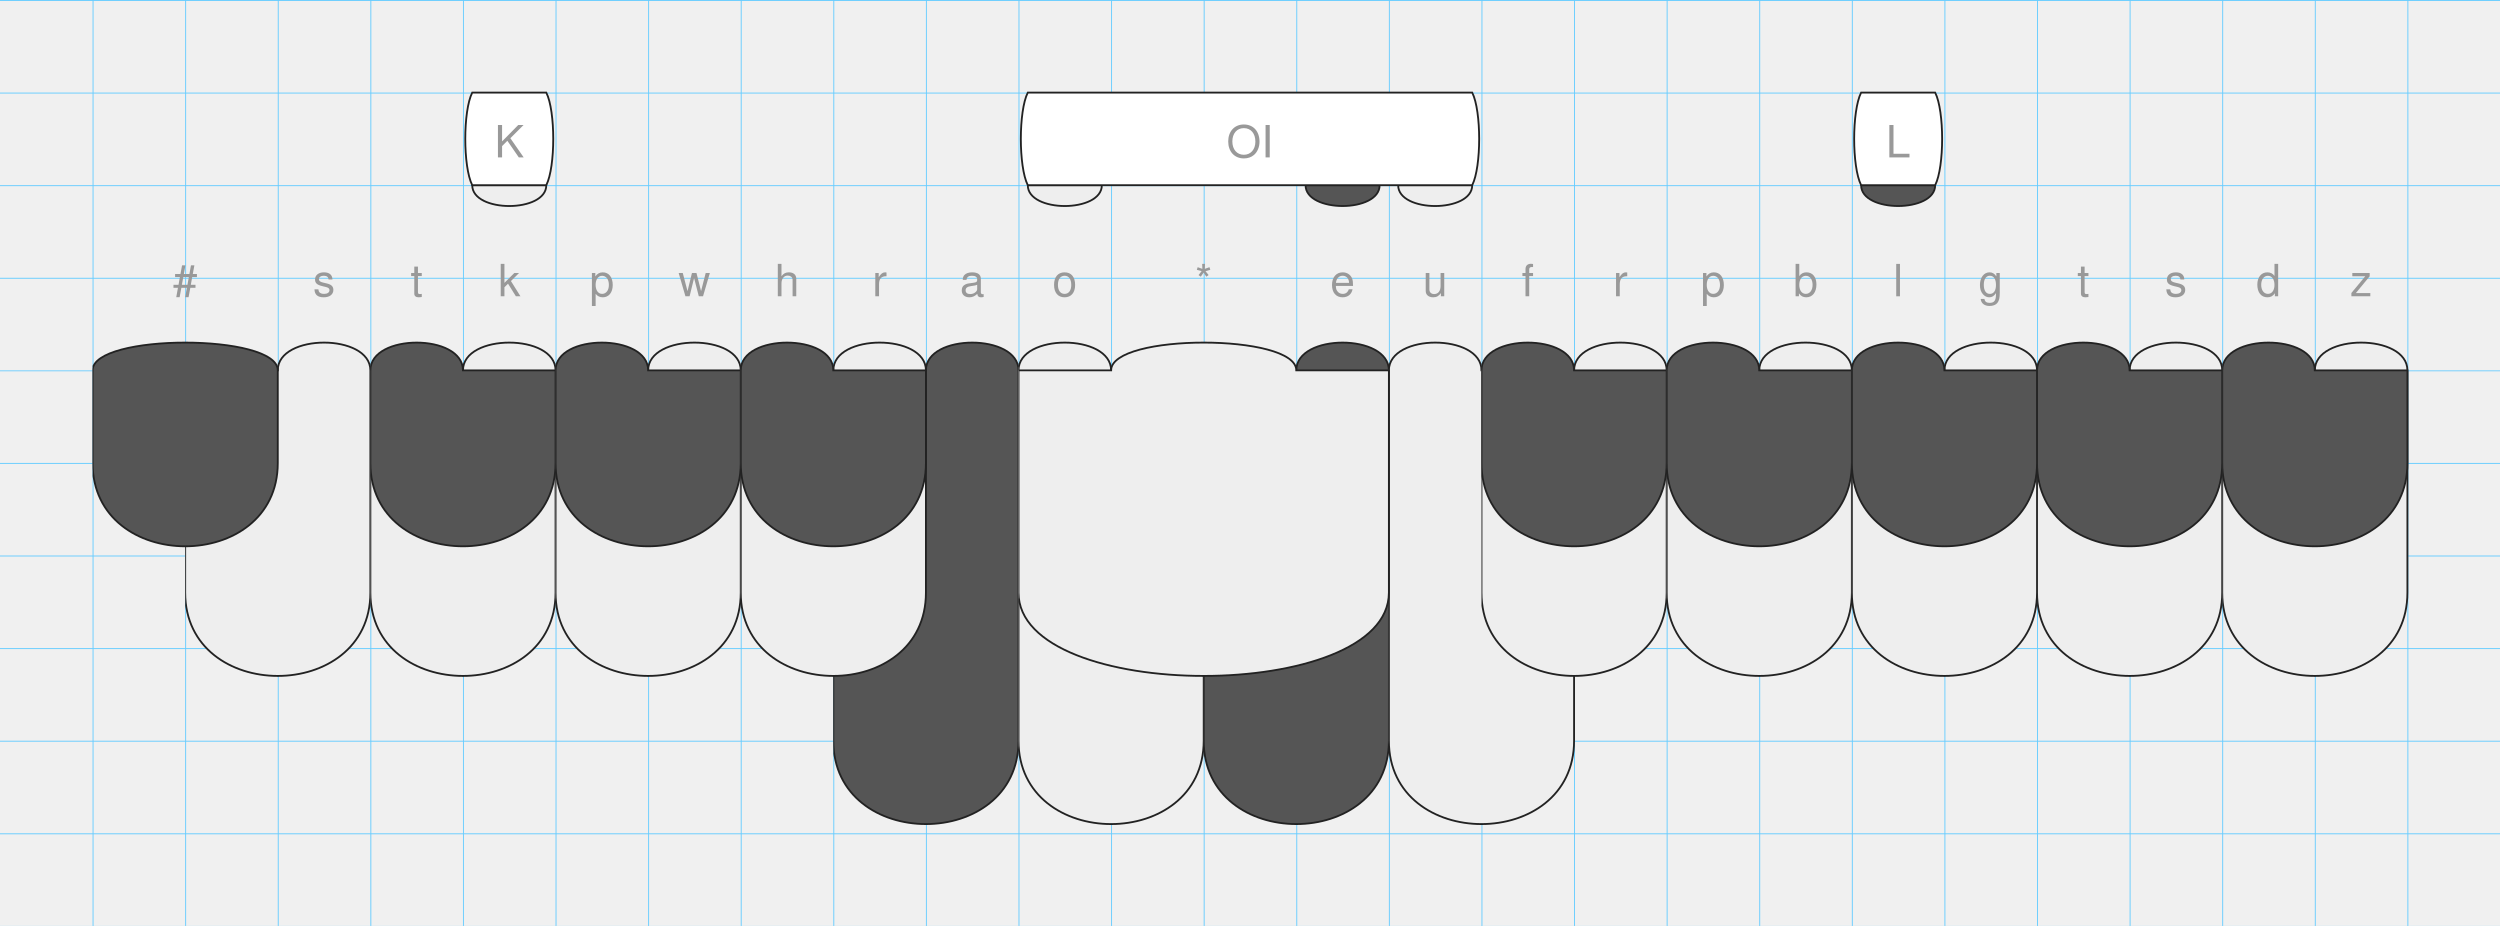
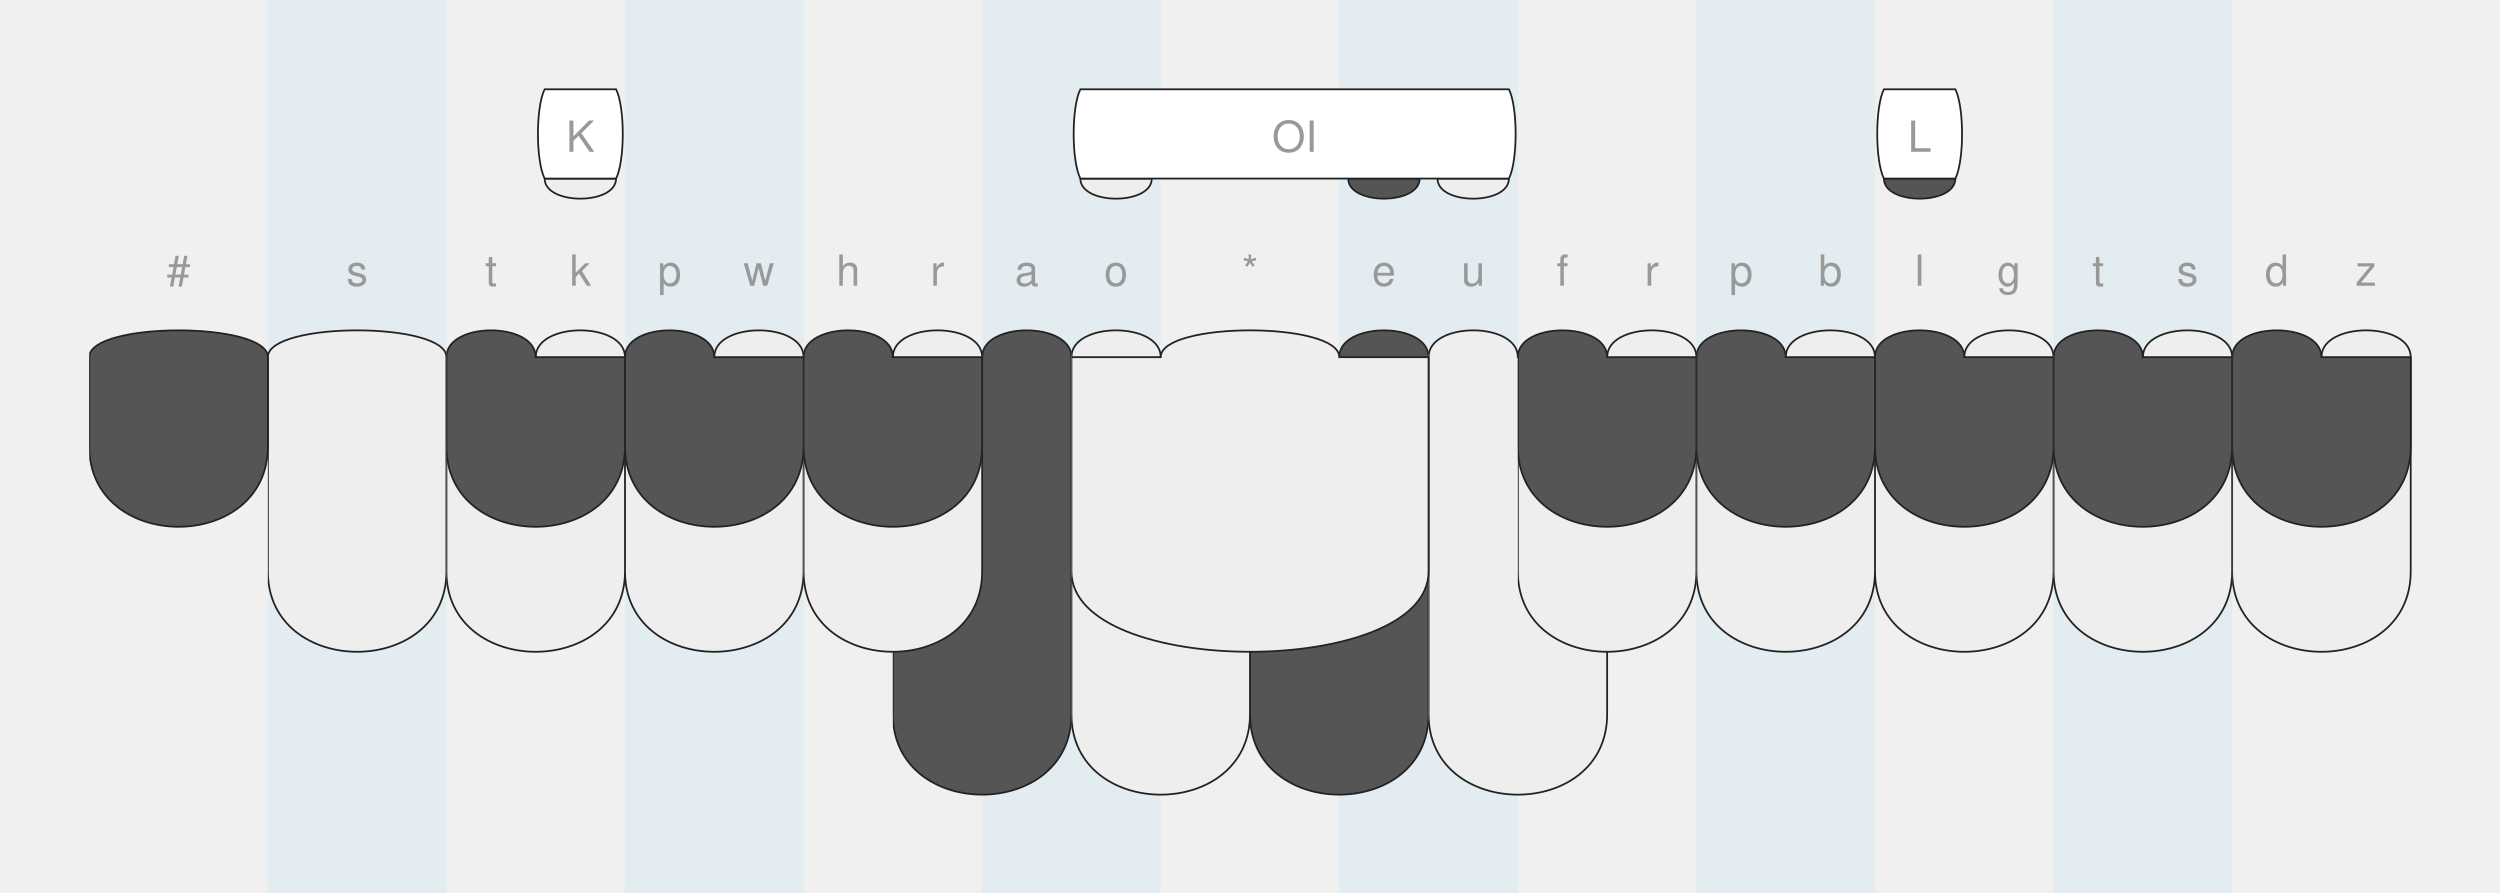
- <svg xmlns="http://www.w3.org/2000/svg" xmlns:xlink="http://www.w3.org/1999/xlink" version="1.1" baseProfile="full" viewBox="0 0 1350 500">
+ <svg xmlns="http://www.w3.org/2000/svg" xmlns:xlink="http://www.w3.org/1999/xlink" version="1.1" baseProfile="full" viewBox="0 0 1400 500">
  <style type="text/css">
    .rule-line {
-   stroke-width: 1;
+   stroke-width: 0;
  stroke: #66CCFF;
+ }
+ 
+ .finger-column {
+   fill: #66CCFF;
+   opacity: 0.1;
}

.stroked {
  stroke-width: 1;
  stroke: #222;
}

.darkFill {
  fill: #555;
}

.lightFill {
  fill: #eee;
}

.whiteFill {
  fill: #fff;
}

.buttonLabel {
  text-anchor: middle;
  text-transform: capitalize;
  font-family: Helvetica, Arial, sans-serif;
  font-size: 24px;
  fill: #999;
}

svg {
  /* border: 1px dotted white; */
}

  </style>
+   <symbol id="finger-column">
+     <rect x="0" y="0" width="100" height="500" />
+   </symbol>
+   <use xlink:href="#finger-column" transform="translate(150)" class="finger-column" />
+   <use xlink:href="#finger-column" transform="translate(350)" class="finger-column" />
+   <use xlink:href="#finger-column" transform="translate(550)" class="finger-column" />
+   <use xlink:href="#finger-column" transform="translate(750)" class="finger-column" />
+   <use xlink:href="#finger-column" transform="translate(950)" class="finger-column" />
+   <use xlink:href="#finger-column" transform="translate(1150)" class="finger-column" />
  <symbol id="vertical-rule">
    <path d="M0 0 V 10000" />
  </symbol>
  <use xlink:href="#vertical-rule" transform="translate(50)" class="rule-line" />
  <use xlink:href="#vertical-rule" transform="translate(100)" class="rule-line" />
  <use xlink:href="#vertical-rule" transform="translate(150)" class="rule-line" />
  <use xlink:href="#vertical-rule" transform="translate(200)" class="rule-line" />
  <use xlink:href="#vertical-rule" transform="translate(250)" class="rule-line" />
  <use xlink:href="#vertical-rule" transform="translate(300)" class="rule-line" />
  <use xlink:href="#vertical-rule" transform="translate(350)" class="rule-line" />
  <use xlink:href="#vertical-rule" transform="translate(400)" class="rule-line" />
  <use xlink:href="#vertical-rule" transform="translate(450)" class="rule-line" />
  <use xlink:href="#vertical-rule" transform="translate(500)" class="rule-line" />
  <use xlink:href="#vertical-rule" transform="translate(550)" class="rule-line" />
  <use xlink:href="#vertical-rule" transform="translate(600)" class="rule-line" />
  <use xlink:href="#vertical-rule" transform="translate(650)" class="rule-line" />
  <use xlink:href="#vertical-rule" transform="translate(700)" class="rule-line" />
  <use xlink:href="#vertical-rule" transform="translate(750)" class="rule-line" />
  <use xlink:href="#vertical-rule" transform="translate(800)" class="rule-line" />
  <use xlink:href="#vertical-rule" transform="translate(850)" class="rule-line" />
  <use xlink:href="#vertical-rule" transform="translate(900)" class="rule-line" />
  <use xlink:href="#vertical-rule" transform="translate(950)" class="rule-line" />
  <use xlink:href="#vertical-rule" transform="translate(1000)" class="rule-line" />
  <use xlink:href="#vertical-rule" transform="translate(1050)" class="rule-line" />
  <use xlink:href="#vertical-rule" transform="translate(1100)" class="rule-line" />
  <use xlink:href="#vertical-rule" transform="translate(1150)" class="rule-line" />
  <use xlink:href="#vertical-rule" transform="translate(1200)" class="rule-line" />
  <use xlink:href="#vertical-rule" transform="translate(1250)" class="rule-line" />
  <use xlink:href="#vertical-rule" transform="translate(1300)" class="rule-line" />
+   <use xlink:href="#vertical-rule" transform="translate(1350)" class="rule-line" />
  <symbol id="horizontal-rule">
    <path d="M0 0 H 10000" />
  </symbol>
  <use xlink:href="#horizontal-rule" transform="translate(0 0)" class="rule-line" />
  <use xlink:href="#horizontal-rule" transform="translate(0 50)" class="rule-line" />
  <use xlink:href="#horizontal-rule" transform="translate(0 100)" class="rule-line" />
  <use xlink:href="#horizontal-rule" transform="translate(0 150)" class="rule-line" />
  <use xlink:href="#horizontal-rule" transform="translate(0 200)" class="rule-line" />
  <use xlink:href="#horizontal-rule" transform="translate(0 250)" class="rule-line" />
  <use xlink:href="#horizontal-rule" transform="translate(0 300)" class="rule-line" />
  <use xlink:href="#horizontal-rule" transform="translate(0 350)" class="rule-line" />
  <use xlink:href="#horizontal-rule" transform="translate(0 400)" class="rule-line" />
  <use xlink:href="#horizontal-rule" transform="translate(0 450)" class="rule-line" />
  <use xlink:href="#horizontal-rule" transform="translate(0 500)" class="rule-line" />
  <symbol id="topRowPath">
    <path d="M 0.0 100 C 0.0 80.0 50.0 80.0 50.0 100 L 100.0 100 L 100.0 150 C 100.0 210.0 0.0 210.0 0.0 150 z" />
  </symbol>
  <symbol id="bottomRowPath">
    <path d="M 0.0 100 L 50.0 100 C 50.0 80.0 100.0 80.0 100.0 100 L 100.0 220 C 100.0 280.0 0.0 280.0 0.0 220 z" />
  </symbol>
+   <symbol id="doubleRowPath">
+     <path d="M 0.0 100 C 0.0 80.0 100.0 80.0 100.0 100 L 100.0 220 C 100.0 280.0 0.0 280.0 0.0 220 z" />
+   </symbol>
  <symbol id="thumbFirstPath">
    <path d="M 0.0 100 L 50.0 100 C 50.0 80.0 100.0 80.0 100.0 100 L 100.0 300 C 100.0 360.0 0.0 360.0 0.0 300 z" />
  </symbol>
  <symbol id="thumbSecondPath">
    <path d="M 0.0 100 C 0.0 80.0 50.0 80.0 50.0 100 L 100.0 100 L 100.0 300 C 100.0 360.0 0.0 360.0 0.0 300 z" />
  </symbol>
  <symbol id="starKeyPath">
    <path d="M 0.0 100 L 50.0 100 C 50.0 80.0 150.0 80.0 150.0 100 L 200.0 100 L 200.0 220 C 200.0 280.0 0.0 280.0 0.0 220 z" />
  </symbol>
  <symbol id="numberKeyPath">
    <path d="M 0.0 100 C 0.0 80.0 100.0 80.0 100.0 100 L 100.0 150 C 100.0 210.0 0.0 210.0 0.0 150 z" />
  </symbol>
  <symbol id="matcher-width-1">
    <path d="M 5.0 100 L 45.0 100 C 45.0 115.0 5.0 115.0 5.0 100 z" />
  </symbol>
  <symbol id="matcher-width-2">
    <path d="M 5.0 100 L 95.0 100 C 95.0 115.0 5.0 115.0 5.0 100 z" />
  </symbol>
  <symbol id="span-width-1">
    <path d="M 5.0 100 L 45.0 100 C 50.0 110 50.0 140 45.0 150 L 5.0 150 C  0 140 0 110 5.0 100 z" />
  </symbol>
  <symbol id="span-width-2">
    <path d="M 5.0 100 L 95.0 100 C 100.0 110 100.0 140 95.0 150 L 5.0 150 C  0 140 0 110 5.0 100 z" />
  </symbol>
  <symbol id="span-width-3">
    <path d="M 5.0 100 L 145.0 100 C 150.0 110 150.0 140 145.0 150 L 5.0 150 C  0 140 0 110 5.0 100 z" />
  </symbol>
  <symbol id="span-width-4">
    <path d="M 5.0 100 L 195.0 100 C 200.0 110 200.0 140 195.0 150 L 5.0 150 C  0 140 0 110 5.0 100 z" />
  </symbol>
  <symbol id="span-width-5">
    <path d="M 5.0 100 L 245.0 100 C 250.0 110 250.0 140 245.0 150 L 5.0 150 C  0 140 0 110 5.0 100 z" />
  </symbol>
  <symbol id="span-width-6">
    <path d="M 5.0 100 L 295.0 100 C 300.0 110 300.0 140 295.0 150 L 5.0 150 C  0 140 0 110 5.0 100 z" />
  </symbol>
  <symbol id="span-width-7">
    <path d="M 5.0 100 L 345.0 100 C 350.0 110 350.0 140 345.0 150 L 5.0 150 C  0 140 0 110 5.0 100 z" />
  </symbol>
  <symbol id="span-width-8">
    <path d="M 5.0 100 L 395.0 100 C 400.0 110 400.0 140 395.0 150 L 5.0 150 C  0 140 0 110 5.0 100 z" />
  </symbol>
  <symbol id="span-width-9">
    <path d="M 5.0 100 L 445.0 100 C 450.0 110 450.0 140 445.0 150 L 5.0 150 C  0 140 0 110 5.0 100 z" />
  </symbol>
  <symbol id="span-width-10">
    <path d="M 5.0 100 L 495.0 100 C 500.0 110 500.0 140 495.0 150 L 5.0 150 C  0 140 0 110 5.0 100 z" />
  </symbol>
  <symbol id="span-width-11">
    <path d="M 5.0 100 L 545.0 100 C 550.0 110 550.0 140 545.0 150 L 5.0 150 C  0 140 0 110 5.0 100 z" />
  </symbol>
  <symbol id="span-width-12">
    <path d="M 5.0 100 L 595.0 100 C 600.0 110 600.0 140 595.0 150 L 5.0 150 C  0 140 0 110 5.0 100 z" />
  </symbol>
  <symbol id="span-width-13">
    <path d="M 5.0 100 L 645.0 100 C 650.0 110 650.0 140 645.0 150 L 5.0 150 C  0 140 0 110 5.0 100 z" />
  </symbol>
  <symbol id="span-width-14">
    <path d="M 5.0 100 L 695.0 100 C 700.0 110 700.0 140 695.0 150 L 5.0 150 C  0 140 0 110 5.0 100 z" />
  </symbol>
  <symbol id="span-width-15">
    <path d="M 5.0 100 L 745.0 100 C 750.0 110 750.0 140 745.0 150 L 5.0 150 C  0 140 0 110 5.0 100 z" />
  </symbol>
  <g transform="translate(100 0)">
-     <use xlink:href="#thumbFirstPath" x="350.0" y="100" class="stroked darkFill" />
-     <use xlink:href="#thumbSecondPath" x="450.0" y="100" class="stroked lightFill" />
-     <use xlink:href="#thumbFirstPath" x="550.0" y="100" class="stroked darkFill" />
-     <use xlink:href="#thumbSecondPath" x="650.0" y="100" class="stroked lightFill" />
-     <use xlink:href="#bottomRowPath" x="0" y="100" class="stroked lightFill" />
-     <use xlink:href="#bottomRowPath" x="100" y="100" class="stroked lightFill" />
-     <use xlink:href="#bottomRowPath" x="200" y="100" class="stroked lightFill" />
-     <use xlink:href="#bottomRowPath" x="300" y="100" class="stroked lightFill" />
-     <use xlink:href="#starKeyPath" x="450.0" y="100" class="stroked lightFill" />
-     <use xlink:href="#bottomRowPath" x="700" y="100" class="stroked lightFill" />
-     <use xlink:href="#bottomRowPath" x="800" y="100" class="stroked lightFill" />
-     <use xlink:href="#bottomRowPath" x="900" y="100" class="stroked lightFill" />
-     <use xlink:href="#bottomRowPath" x="1000" y="100" class="stroked lightFill" />
-     <use xlink:href="#bottomRowPath" x="1100" y="100" class="stroked lightFill" />
+     <use xlink:href="#thumbFirstPath" x="400" y="100" class="stroked darkFill" />
+     <use xlink:href="#thumbSecondPath" x="500" y="100" class="stroked lightFill" />
+     <use xlink:href="#thumbFirstPath" x="600" y="100" class="stroked darkFill" />
+     <use xlink:href="#thumbSecondPath" x="700" y="100" class="stroked lightFill" />
+     <use xlink:href="#doubleRowPath" x="50.0" y="100" class="stroked lightFill" />
+     <use xlink:href="#bottomRowPath" x="150.0" y="100" class="stroked lightFill" />
+     <use xlink:href="#bottomRowPath" x="250.0" y="100" class="stroked lightFill" />
+     <use xlink:href="#bottomRowPath" x="350.0" y="100" class="stroked lightFill" />
+     <use xlink:href="#starKeyPath" x="500" y="100" class="stroked lightFill" />
+     <use xlink:href="#bottomRowPath" x="750.0" y="100" class="stroked lightFill" />
+     <use xlink:href="#bottomRowPath" x="850.0" y="100" class="stroked lightFill" />
+     <use xlink:href="#bottomRowPath" x="950.0" y="100" class="stroked lightFill" />
+     <use xlink:href="#bottomRowPath" x="1050.0" y="100" class="stroked lightFill" />
+     <use xlink:href="#bottomRowPath" x="1150.0" y="100" class="stroked lightFill" />
    <use xlink:href="#numberKeyPath" x="-50.0" y="100" class="stroked darkFill" />
-     <use xlink:href="#topRowPath" x="100" y="100" class="stroked darkFill" />
-     <use xlink:href="#topRowPath" x="200" y="100" class="stroked darkFill" />
-     <use xlink:href="#topRowPath" x="300" y="100" class="stroked darkFill" />
-     <use xlink:href="#topRowPath" x="700" y="100" class="stroked darkFill" />
-     <use xlink:href="#topRowPath" x="800" y="100" class="stroked darkFill" />
-     <use xlink:href="#topRowPath" x="900" y="100" class="stroked darkFill" />
-     <use xlink:href="#topRowPath" x="1000" y="100" class="stroked darkFill" />
-     <use xlink:href="#topRowPath" x="1100" y="100" class="stroked darkFill" />
+     <use xlink:href="#topRowPath" x="150.0" y="100" class="stroked darkFill" />
+     <use xlink:href="#topRowPath" x="250.0" y="100" class="stroked darkFill" />
+     <use xlink:href="#topRowPath" x="350.0" y="100" class="stroked darkFill" />
+     <use xlink:href="#topRowPath" x="750.0" y="100" class="stroked darkFill" />
+     <use xlink:href="#topRowPath" x="850.0" y="100" class="stroked darkFill" />
+     <use xlink:href="#topRowPath" x="950.0" y="100" class="stroked darkFill" />
+     <use xlink:href="#topRowPath" x="1050.0" y="100" class="stroked darkFill" />
+     <use xlink:href="#topRowPath" x="1150.0" y="100" class="stroked darkFill" />
    <text class="buttonLabel" y="160" x="0">
      <tspan>#</tspan>
    </text>
-     <text class="buttonLabel" y="160" x="75">
+     <text class="buttonLabel" y="160" x="100">
      <tspan>s</tspan>
    </text>
-     <text class="buttonLabel" y="160" x="125">
+     <text class="buttonLabel" y="160" x="175">
      <tspan>t</tspan>
    </text>
-     <text class="buttonLabel" y="160" x="175">
+     <text class="buttonLabel" y="160" x="225">
      <tspan>k</tspan>
    </text>
-     <text class="buttonLabel" y="160" x="225">
+     <text class="buttonLabel" y="160" x="275">
      <tspan>p</tspan>
    </text>
-     <text class="buttonLabel" y="160" x="275">
+     <text class="buttonLabel" y="160" x="325">
      <tspan>w</tspan>
    </text>
-     <text class="buttonLabel" y="160" x="325">
+     <text class="buttonLabel" y="160" x="375">
      <tspan>h</tspan>
    </text>
-     <text class="buttonLabel" y="160" x="375">
+     <text class="buttonLabel" y="160" x="425">
      <tspan>r</tspan>
    </text>
-     <text class="buttonLabel" y="160" x="425">
+     <text class="buttonLabel" y="160" x="475">
      <tspan>a</tspan>
    </text>
-     <text class="buttonLabel" y="160" x="475">
+     <text class="buttonLabel" y="160" x="525">
      <tspan>o</tspan>
    </text>
-     <text class="buttonLabel" y="160" x="550">
+     <text class="buttonLabel" y="160" x="600">
      <tspan>*</tspan>
    </text>
-     <text class="buttonLabel" y="160" x="625">
+     <text class="buttonLabel" y="160" x="675">
      <tspan>e</tspan>
    </text>
-     <text class="buttonLabel" y="160" x="675">
+     <text class="buttonLabel" y="160" x="725">
      <tspan>u</tspan>
    </text>
-     <text class="buttonLabel" y="160" x="725">
+     <text class="buttonLabel" y="160" x="775">
      <tspan>f</tspan>
    </text>
-     <text class="buttonLabel" y="160" x="775">
+     <text class="buttonLabel" y="160" x="825">
      <tspan>r</tspan>
    </text>
-     <text class="buttonLabel" y="160" x="825">
+     <text class="buttonLabel" y="160" x="875">
      <tspan>p</tspan>
    </text>
-     <text class="buttonLabel" y="160" x="875">
+     <text class="buttonLabel" y="160" x="925">
      <tspan>b</tspan>
    </text>
-     <text class="buttonLabel" y="160" x="925">
+     <text class="buttonLabel" y="160" x="975">
      <tspan>l</tspan>
    </text>
-     <text class="buttonLabel" y="160" x="975">
+     <text class="buttonLabel" y="160" x="1025">
      <tspan>g</tspan>
    </text>
-     <text class="buttonLabel" y="160" x="1025">
+     <text class="buttonLabel" y="160" x="1075">
      <tspan>t</tspan>
    </text>
-     <text class="buttonLabel" y="160" x="1075">
+     <text class="buttonLabel" y="160" x="1125">
      <tspan>s</tspan>
    </text>
-     <text class="buttonLabel" y="160" x="1125">
+     <text class="buttonLabel" y="160" x="1175">
      <tspan>d</tspan>
    </text>
-     <text class="buttonLabel" y="160" x="1175">
+     <text class="buttonLabel" y="160" x="1225">
      <tspan>z</tspan>
    </text>
    <g class="definition-chord" transform="translate(0 0)">
      <g class="chord-brick">
-         <use xlink:href="#matcher-width-1" x="900" y="0" class="stroked darkFill" />
-         <use xlink:href="#span-width-1" x="900" y="-50" class="stroked whiteFill" />
-         <text class="buttonLabel" x="925.0" y="85">
+         <use xlink:href="#matcher-width-1" x="950" y="0" class="stroked darkFill" />
+         <use xlink:href="#span-width-1" x="950" y="-50" class="stroked whiteFill" />
+         <text class="buttonLabel" x="975.0" y="85">
          <tspan>L</tspan>
        </text>
      </g>
      <g class="chord-brick">
-         <use xlink:href="#matcher-width-1" x="450" y="0" class="stroked lightFill" />
-         <use xlink:href="#matcher-width-1" x="600" y="0" class="stroked darkFill" />
-         <use xlink:href="#matcher-width-1" x="650" y="0" class="stroked lightFill" />
-         <use xlink:href="#span-width-5" x="450" y="-50" class="stroked whiteFill" />
-         <text class="buttonLabel" x="575.0" y="85">
+         <use xlink:href="#matcher-width-1" x="500" y="0" class="stroked lightFill" />
+         <use xlink:href="#matcher-width-1" x="650" y="0" class="stroked darkFill" />
+         <use xlink:href="#matcher-width-1" x="700" y="0" class="stroked lightFill" />
+         <use xlink:href="#span-width-5" x="500" y="-50" class="stroked whiteFill" />
+         <text class="buttonLabel" x="625.0" y="85">
          <tspan>OI</tspan>
        </text>
      </g>
      <g class="chord-brick">
-         <use xlink:href="#matcher-width-1" x="150" y="0" class="stroked lightFill" />
-         <use xlink:href="#span-width-1" x="150" y="-50" class="stroked whiteFill" />
-         <text class="buttonLabel" x="175.0" y="85">
+         <use xlink:href="#matcher-width-1" x="200" y="0" class="stroked lightFill" />
+         <use xlink:href="#span-width-1" x="200" y="-50" class="stroked whiteFill" />
+         <text class="buttonLabel" x="225.0" y="85">
          <tspan>K</tspan>
        </text>
      </g>
    </g>
  </g>
</svg>
